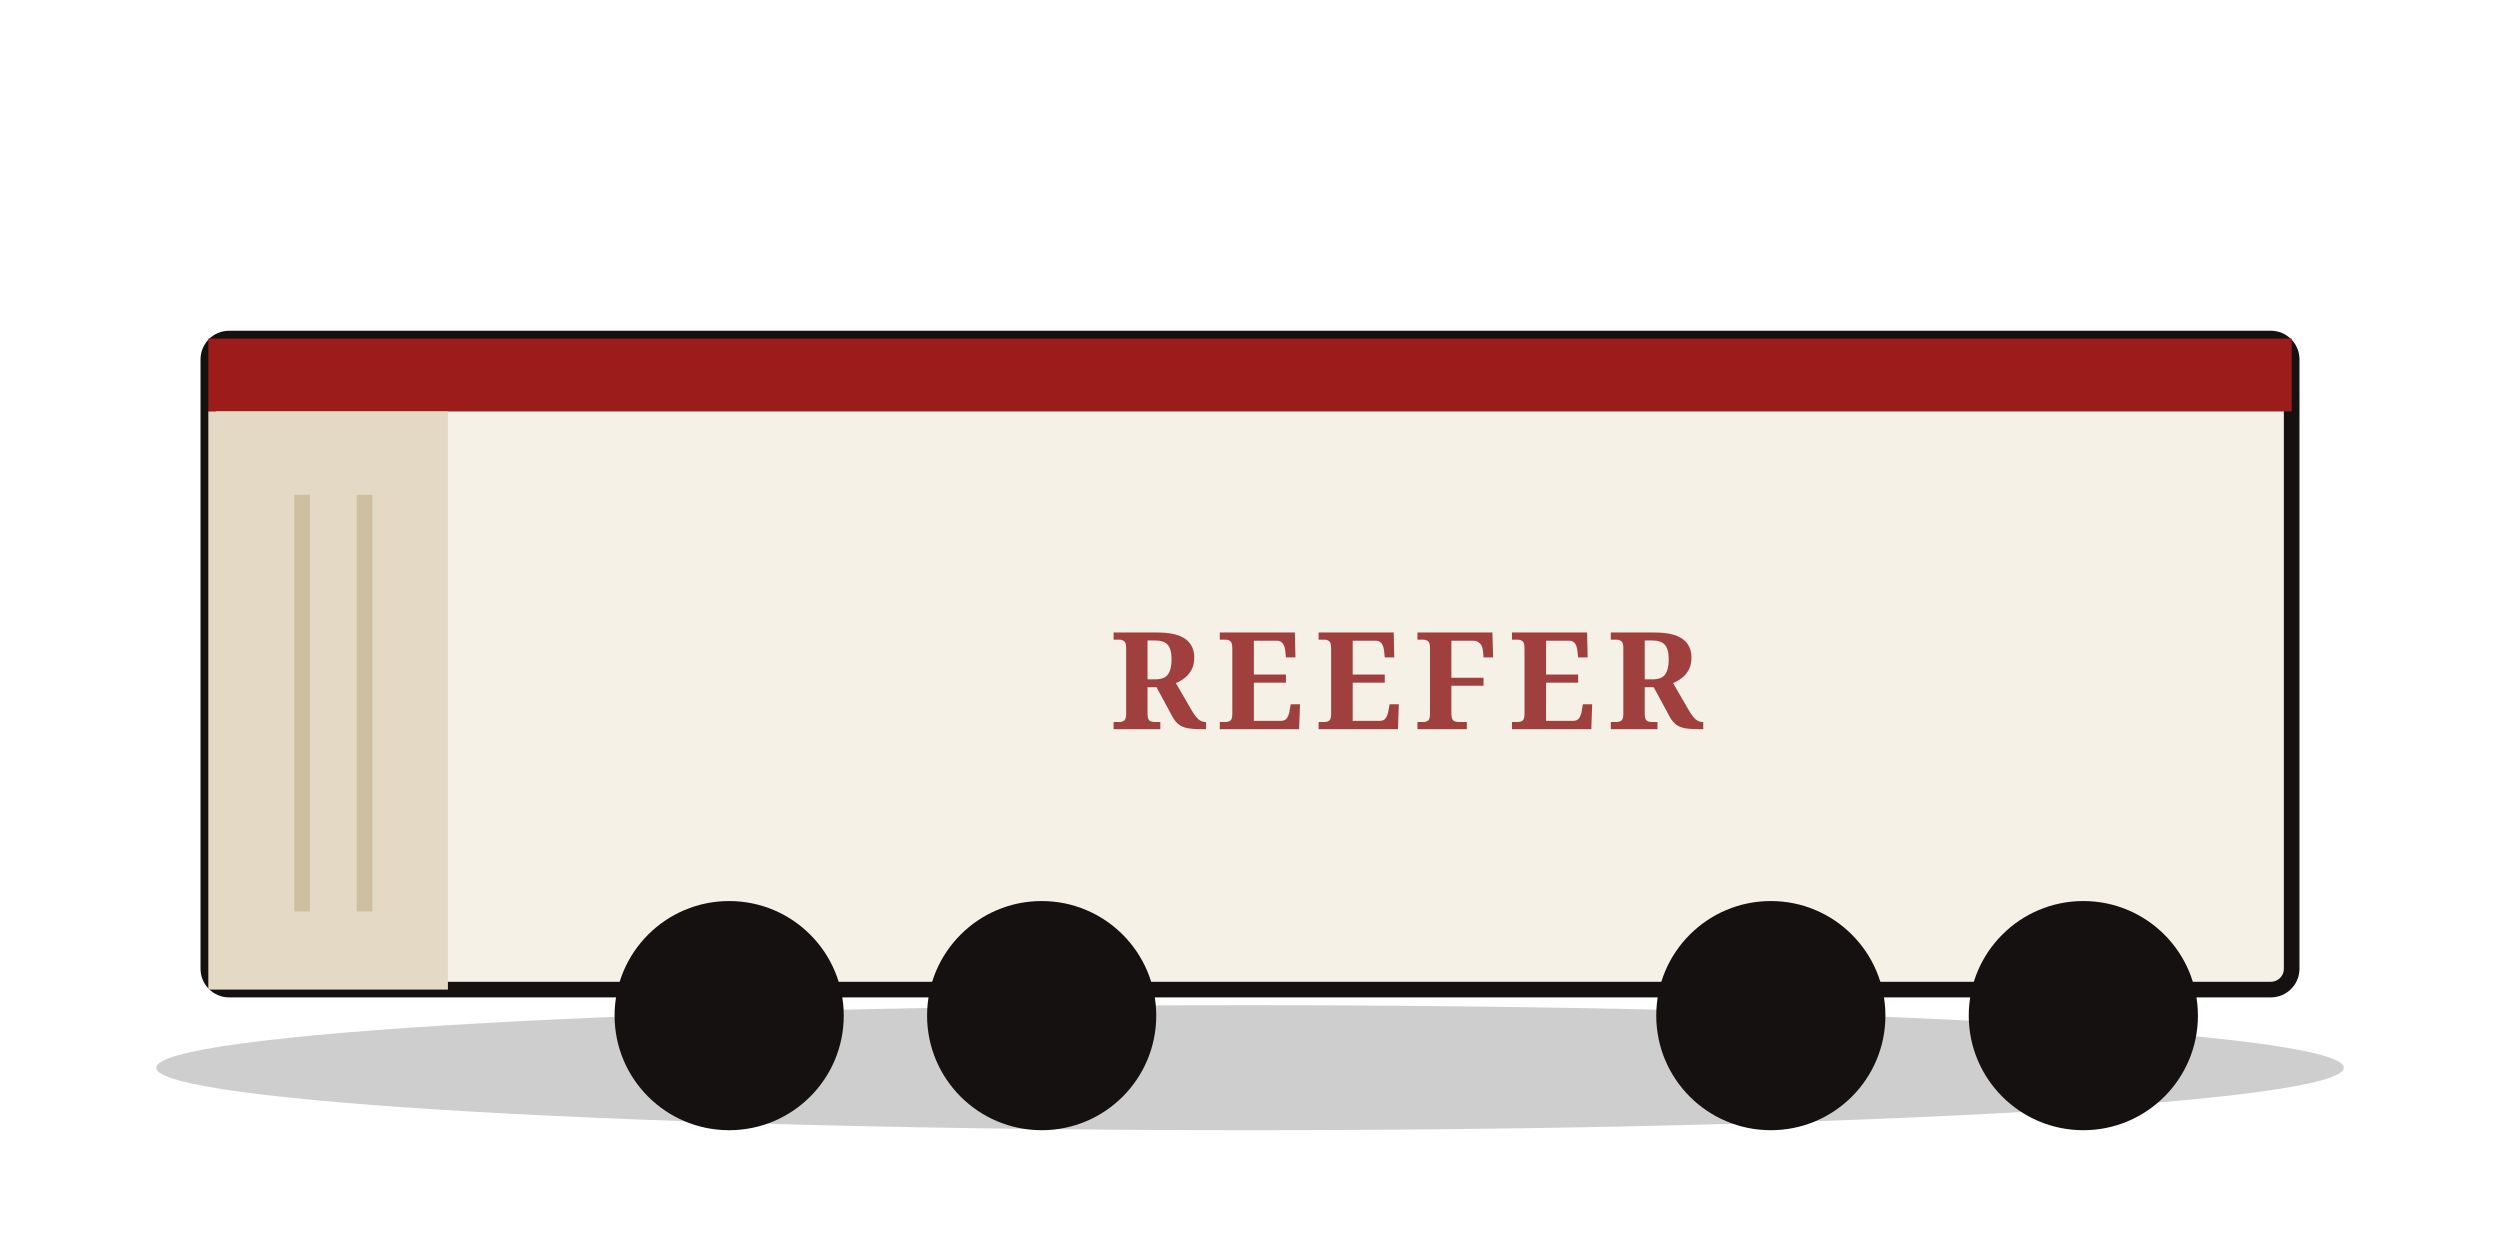
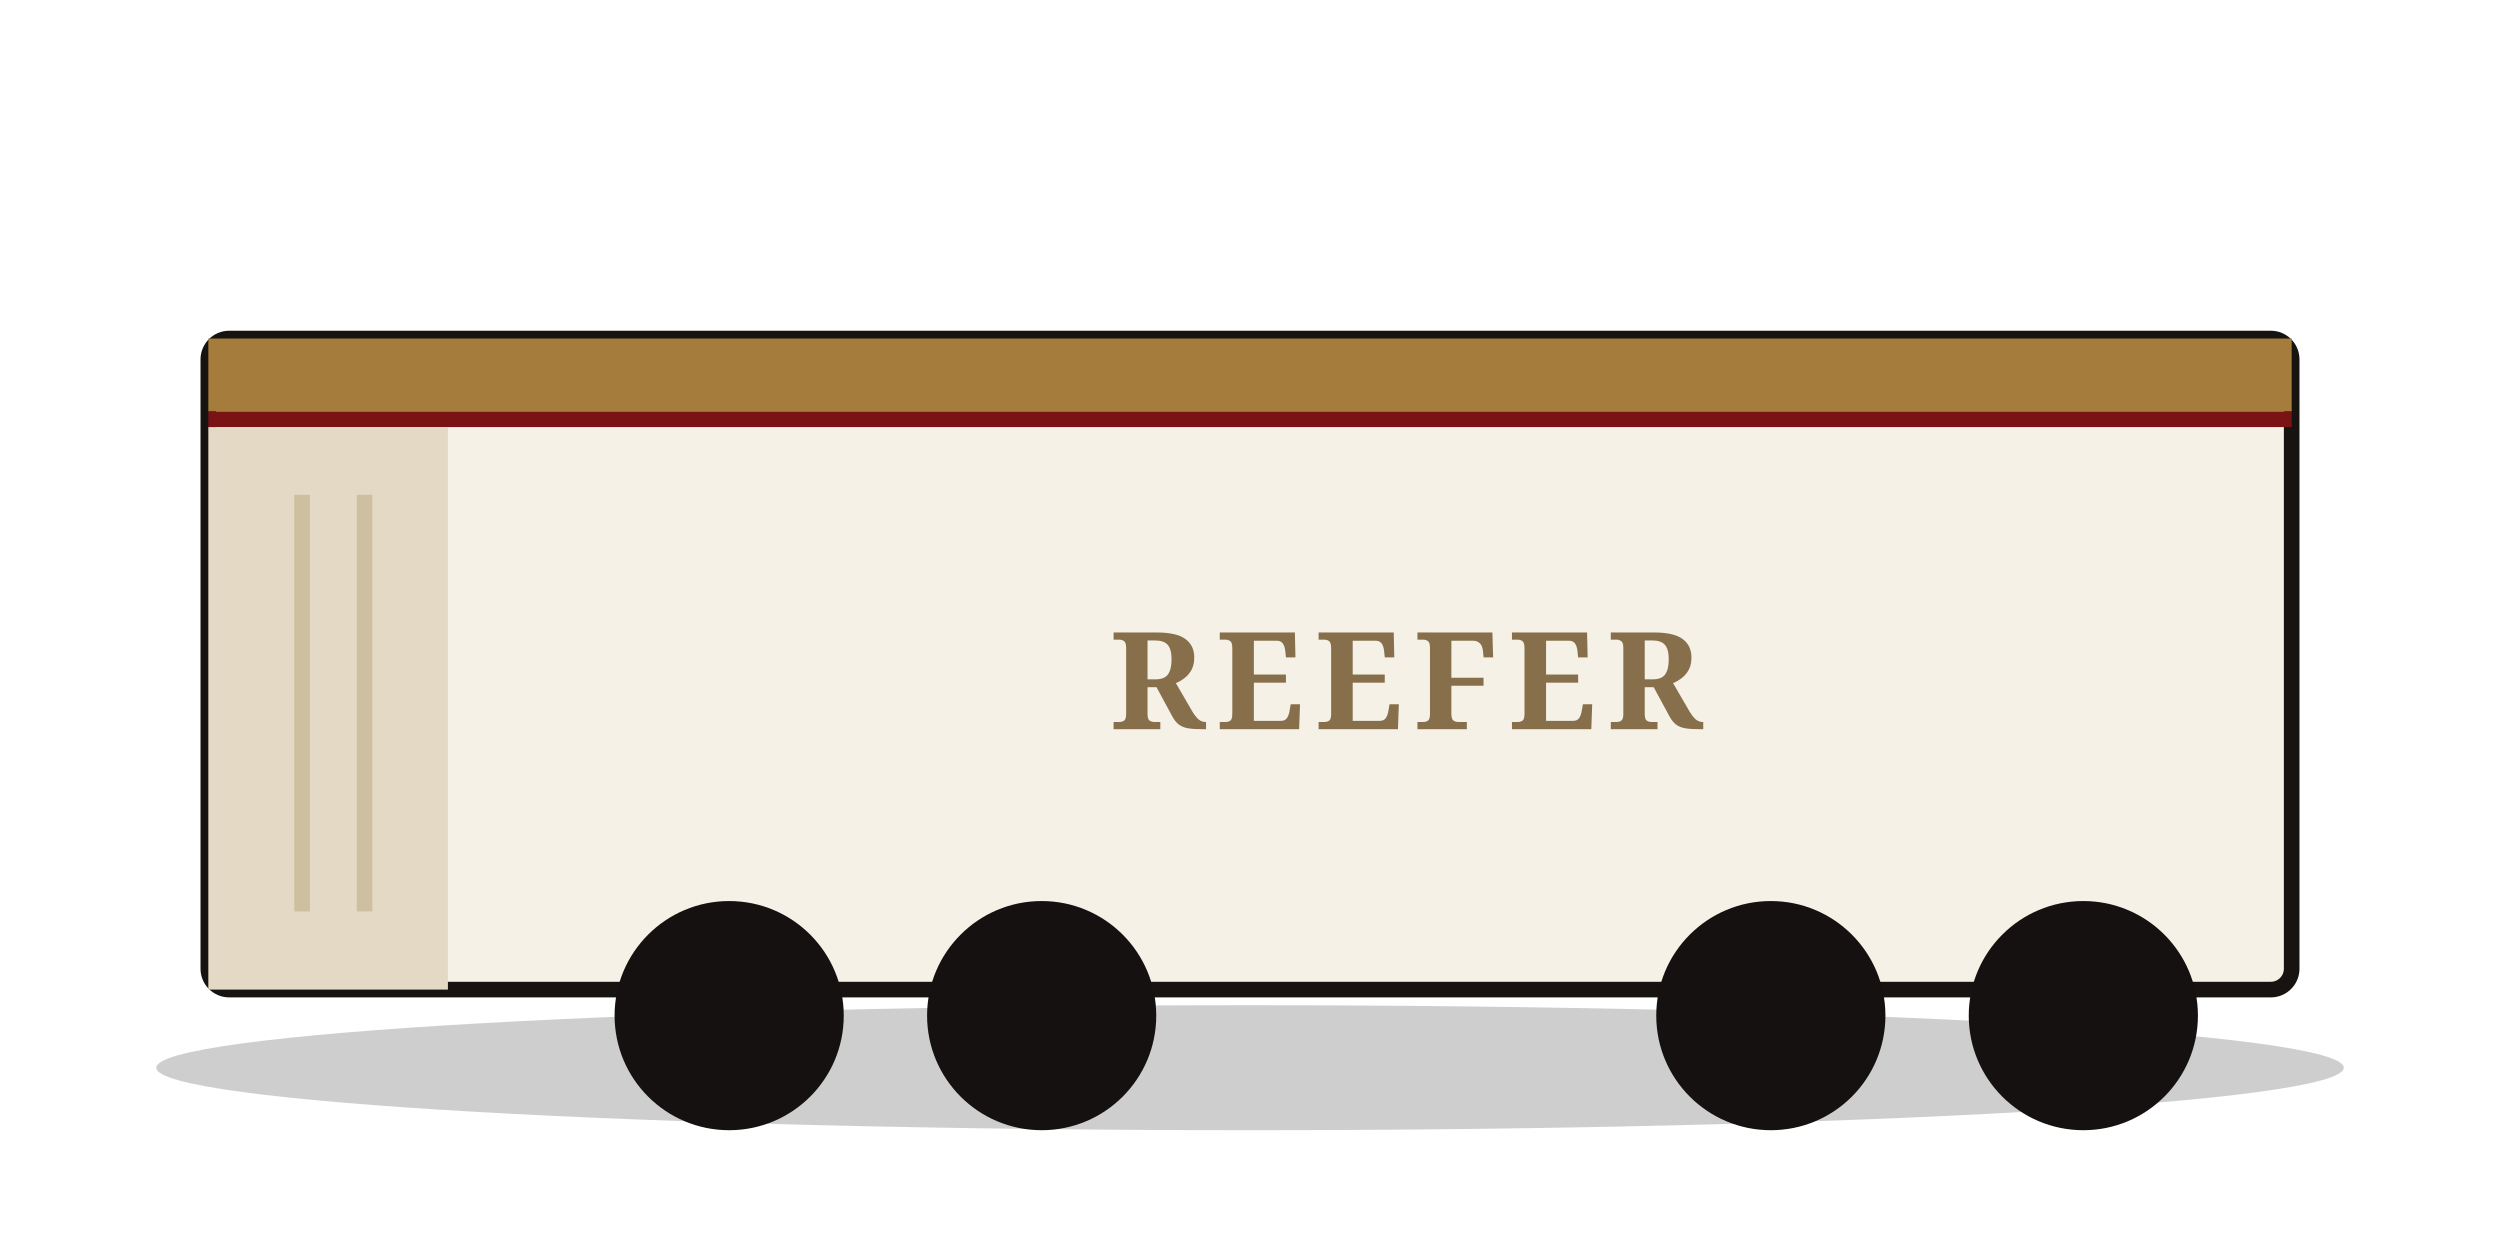
<svg xmlns="http://www.w3.org/2000/svg" width="480" height="240" viewBox="0 0 480 240">
-   <ellipse cx="240" cy="205" rx="210" ry="12" fill="#0a0908" opacity="0.2" />
-   <rect x="40" y="65" width="400" height="125" rx="4" fill="#f6f1e6" stroke="#141110" stroke-width="3" />
-   <rect x="40" y="65" width="400" height="14" fill="#9c1c1c" />
-   <rect x="40" y="79" width="46" height="111" fill="#e4d9c4" />
+   <ellipse cx="240" cy="205" rx="210" ry="12" fill="#0d0b09" opacity="0.2" />
+   <rect x="40" y="65" width="400" height="125" rx="4" fill="#f6f1e6" stroke="#171310" stroke-width="3" />
+   <rect x="40" y="65" width="400" height="14" fill="#a67c3d" />
+   <rect x="40" y="79" width="400" height="3" fill="#7a1414" />
+   <rect x="40" y="82" width="46" height="108" fill="#e4d9c4" />
  <g stroke="#cdbfa0" stroke-width="3">
    <line x1="58" y1="95" x2="58" y2="175" />
    <line x1="70" y1="95" x2="70" y2="175" />
  </g>
-   <text x="270" y="140" font-family="Cinzel, serif" font-size="26" font-weight="700" fill="#8b1414" text-anchor="middle" letter-spacing="2" opacity="0.8">REEFER</text>
+   <text x="270" y="140" font-family="Cinzel, serif" font-size="26" font-weight="700" fill="#6b4f24" text-anchor="middle" letter-spacing="2" opacity="0.8">REEFER</text>
  <g fill="#141110">
    <circle cx="140" cy="195" r="22" />
    <circle cx="200" cy="195" r="22" />
    <circle cx="340" cy="195" r="22" />
    <circle cx="400" cy="195" r="22" />
  </g>
</svg>
